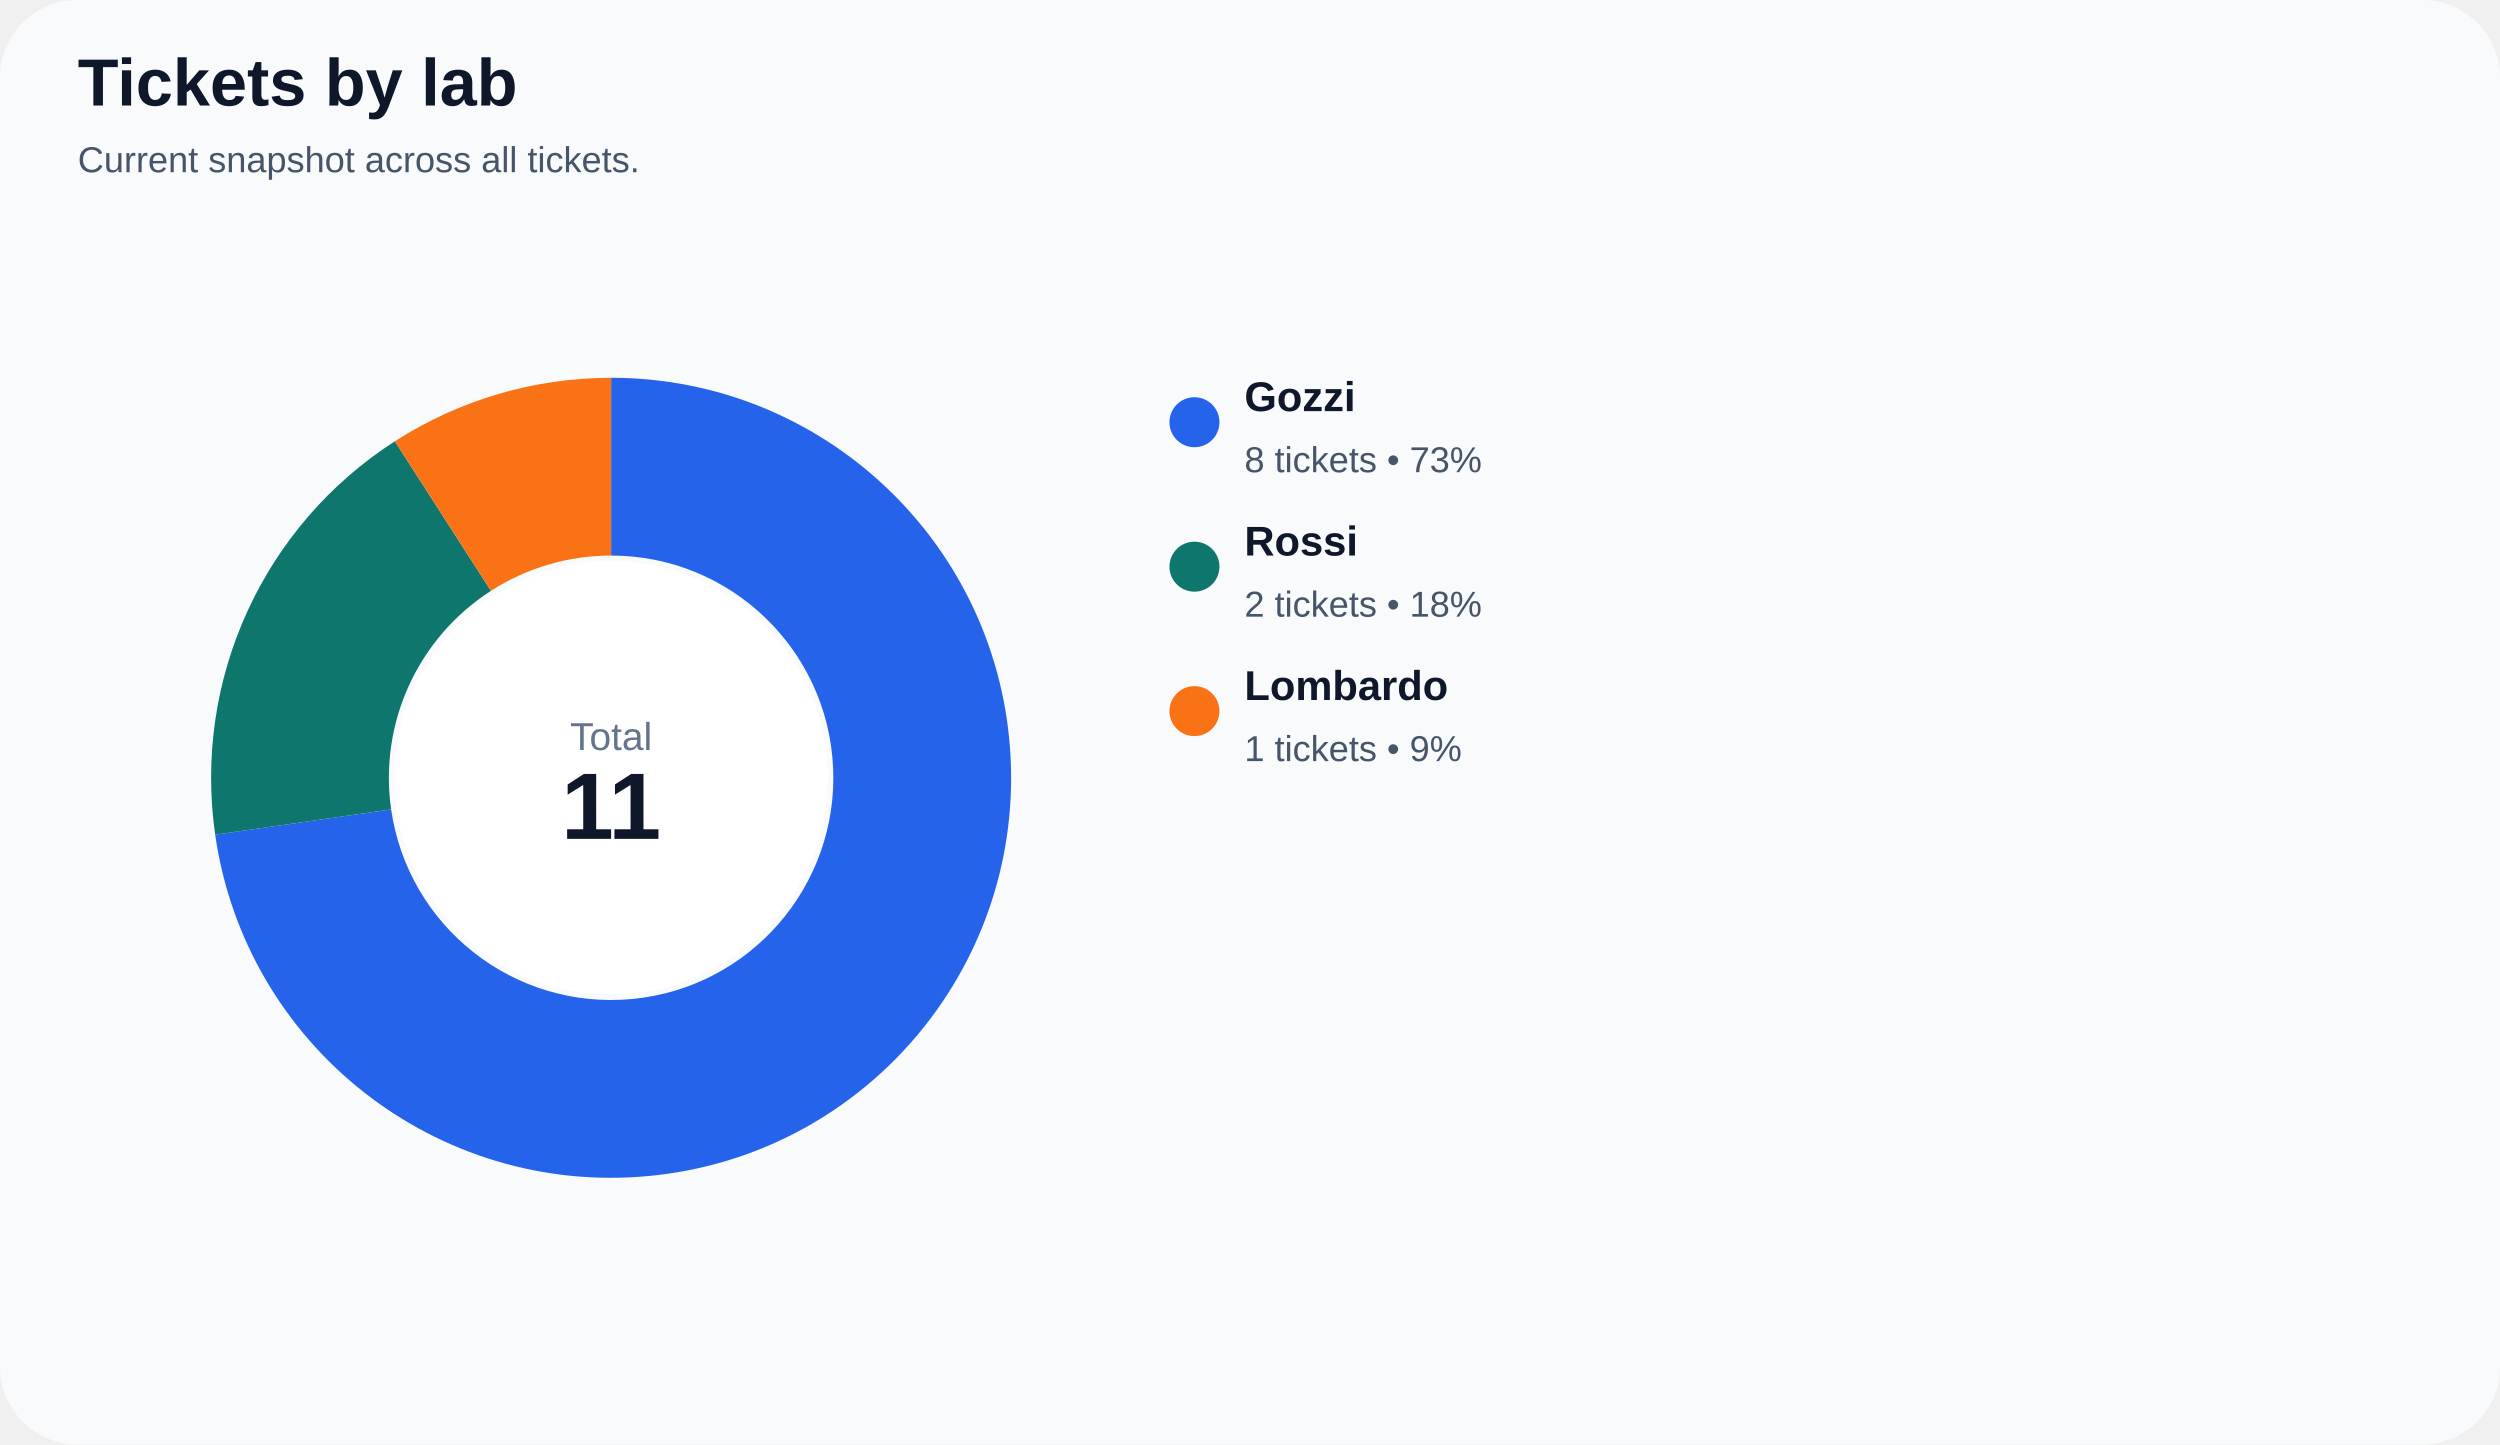
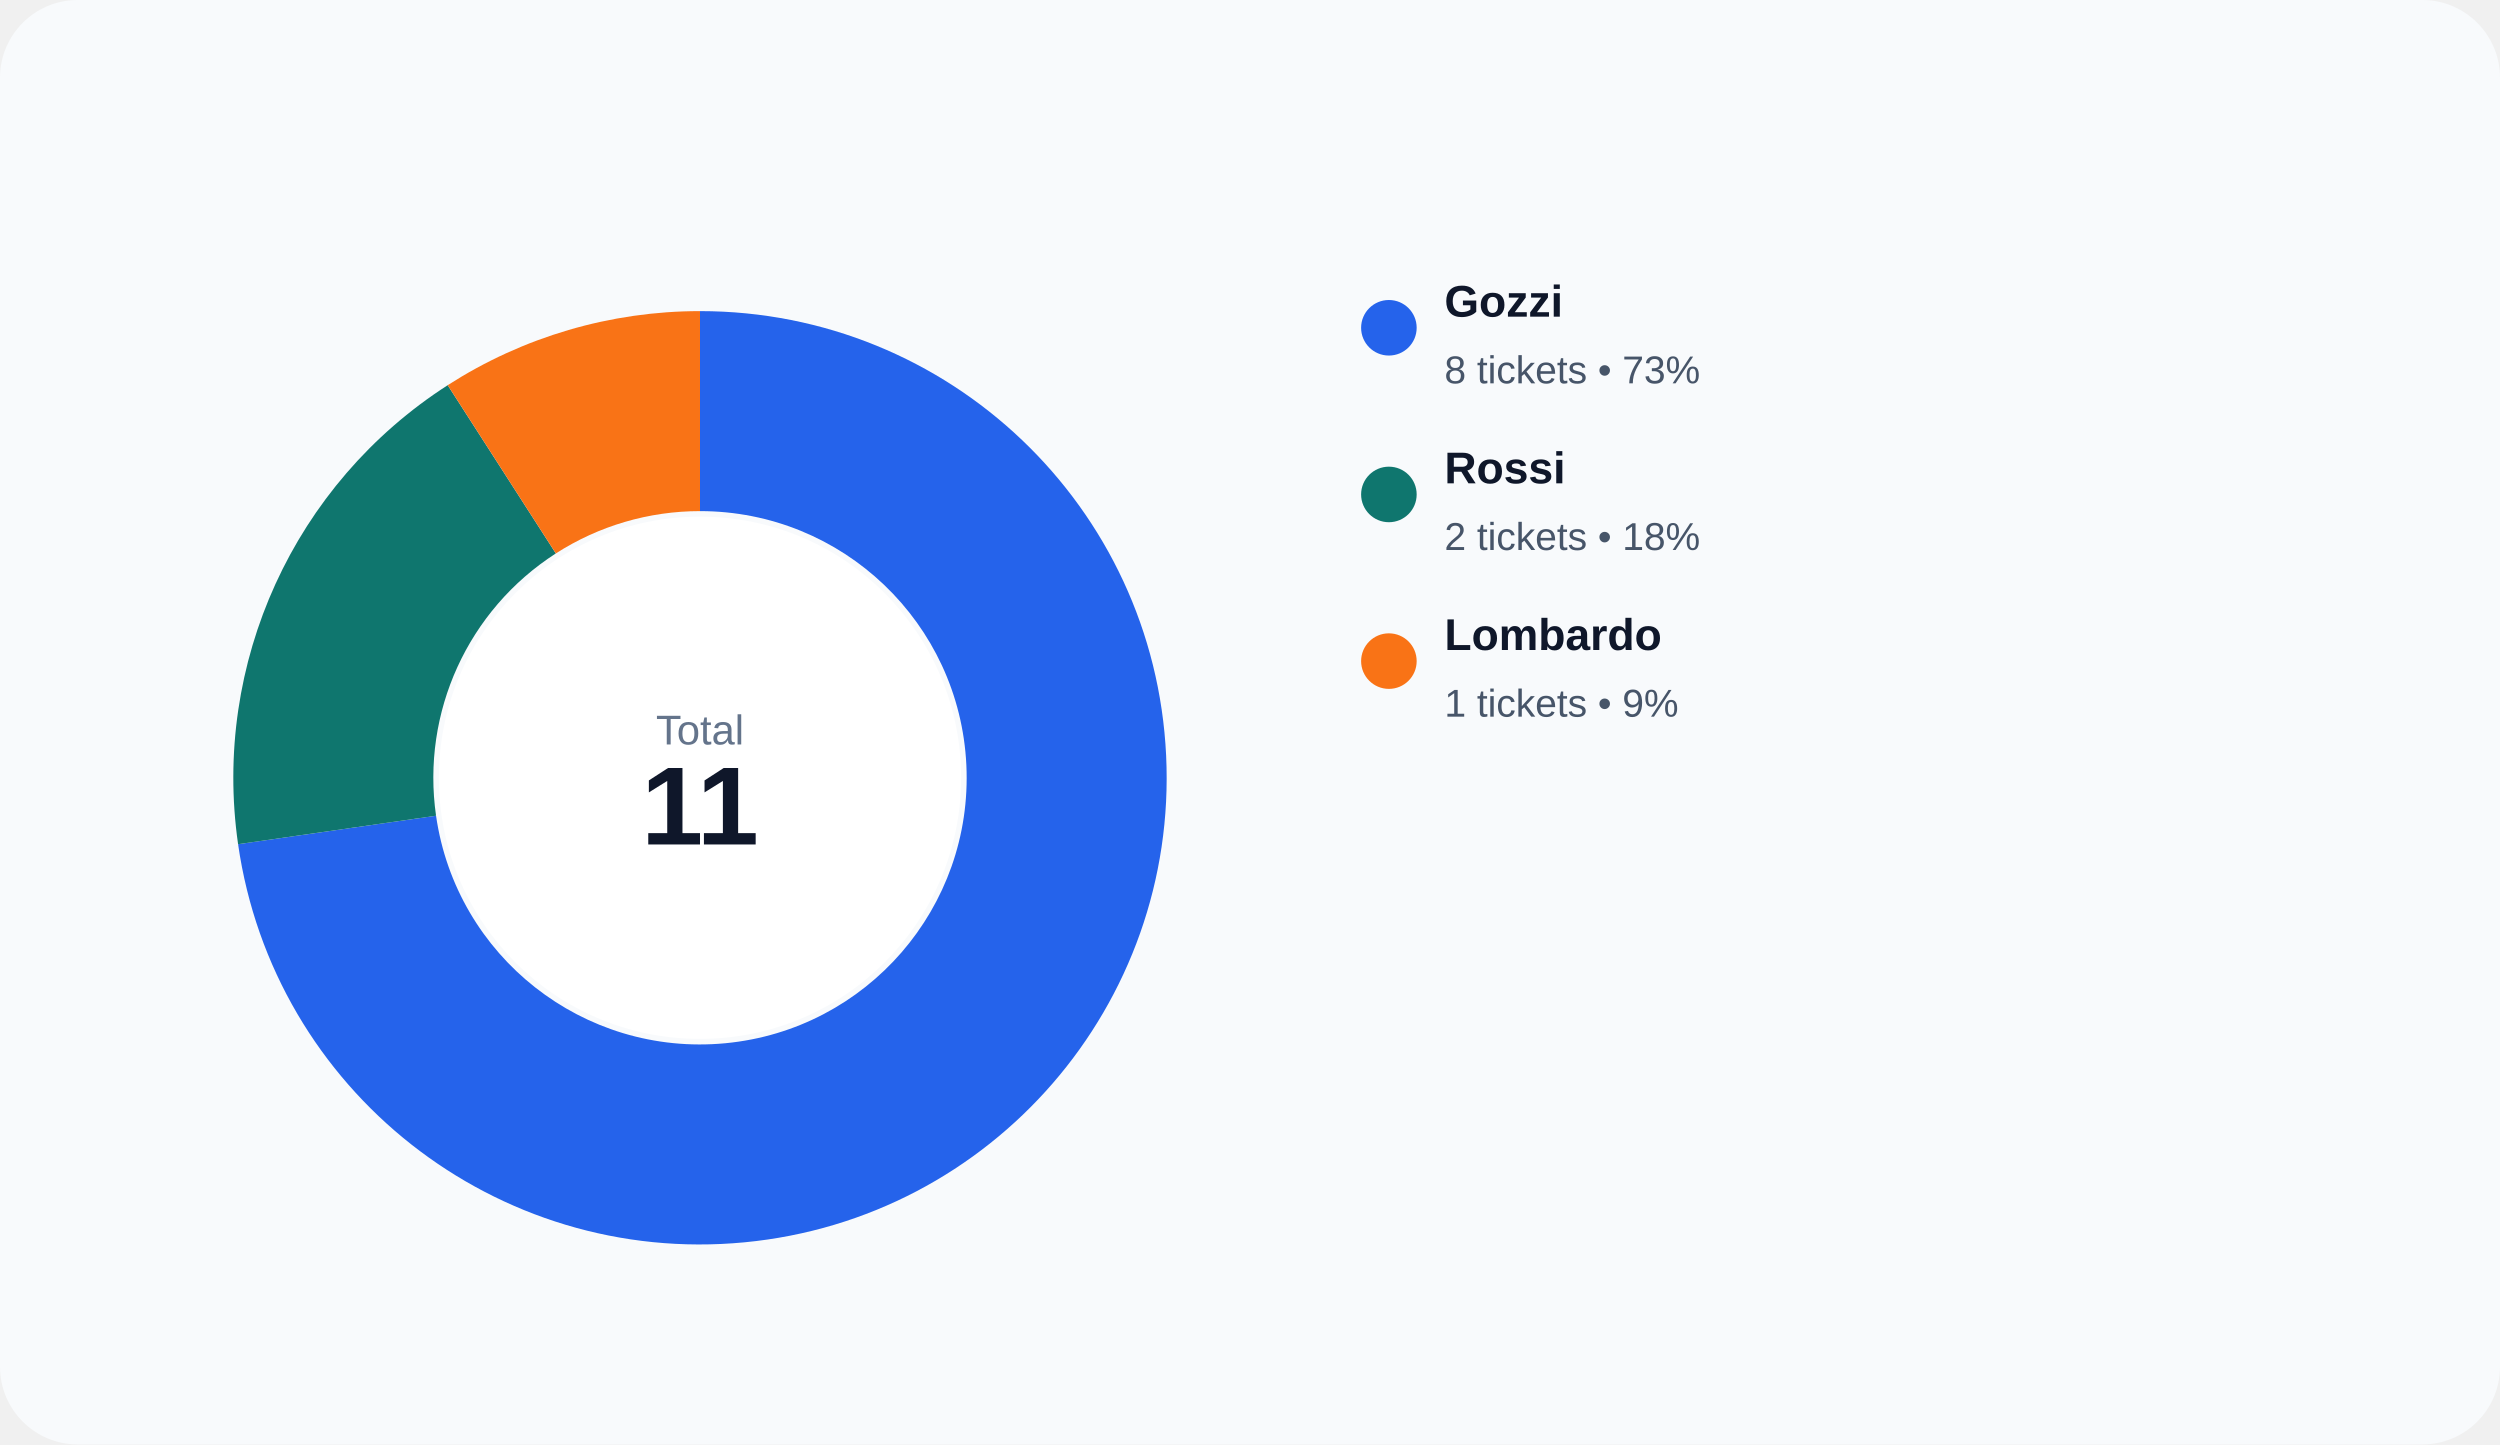
<svg xmlns="http://www.w3.org/2000/svg" width="900" height="520" viewBox="0 0 900 520" role="img">
  <rect width="100%" height="100%" rx="28" fill="#f8fafc" />
-   <text x="28" y="38" fill="#0f172a" font-size="24" font-family="Arial, sans-serif" font-weight="700">Tickets by lab</text>
-   <text x="28" y="62" fill="#475569" font-size="13" font-family="Arial, sans-serif">Current snapshot across all tickets.</text>
-   <path d="M 220.000 136.000 A 144 144 0 1 1 77.466 300.493 L 140.814 291.385 A 80 80 0 1 0 220.000 200.000 Z" fill="#2563eb" />
-   <path d="M 77.466 300.493 A 144 144 0 0 1 142.148 158.859 L 176.749 212.700 A 80 80 0 0 0 140.814 291.385 Z" fill="#0f766e" />
-   <path d="M 142.148 158.859 A 144 144 0 0 1 220.000 136.000 L 220.000 200.000 A 80 80 0 0 0 176.749 212.700 Z" fill="#f97316" />
-   <circle cx="220" cy="280" r="78" fill="#ffffff" />
-   <text x="220" y="270" text-anchor="middle" fill="#64748b" font-size="14" font-family="Arial, sans-serif">Total</text>
-   <text x="220" y="302" text-anchor="middle" fill="#0f172a" font-size="34" font-family="Arial, sans-serif" font-weight="700">11</text>
-   <circle cx="430" cy="152" r="9" fill="#2563eb" />
-   <text x="448" y="148" fill="#0f172a" font-size="15" font-family="Arial, sans-serif" font-weight="600">Gozzi</text>
-   <text x="448" y="170" fill="#475569" font-size="13" font-family="Arial, sans-serif">8 tickets • 73%</text>
-   <circle cx="430" cy="204" r="9" fill="#0f766e" />
-   <text x="448" y="200" fill="#0f172a" font-size="15" font-family="Arial, sans-serif" font-weight="600">Rossi</text>
-   <text x="448" y="222" fill="#475569" font-size="13" font-family="Arial, sans-serif">2 tickets • 18%</text>
-   <circle cx="430" cy="256" r="9" fill="#f97316" />
-   <text x="448" y="252" fill="#0f172a" font-size="15" font-family="Arial, sans-serif" font-weight="600">Lombardo</text>
-   <text x="448" y="274" fill="#475569" font-size="13" font-family="Arial, sans-serif">1 tickets • 9%</text>
+   <path d="M 252.000 112.000 A 168 168 0 1 1 85.710 303.909 L 156.977 293.662 A 96 96 0 1 0 252.000 184.000 Z" fill="#2563eb" />
+   <path d="M 85.710 303.909 A 168 168 0 0 1 161.172 138.669 L 200.098 199.240 A 96 96 0 0 0 156.977 293.662 Z" fill="#0f766e" />
+   <path d="M 161.172 138.669 A 168 168 0 0 1 252.000 112.000 L 252.000 184.000 A 96 96 0 0 0 200.098 199.240 Z" fill="#f97316" />
+   <circle cx="252" cy="280" r="94" fill="#ffffff" />
+   <text x="252" y="268" text-anchor="middle" fill="#64748b" font-size="15" font-family="Arial, sans-serif">Total</text>
+   <text x="252" y="304" text-anchor="middle" fill="#0f172a" font-size="40" font-family="Arial, sans-serif" font-weight="700">11</text>
+   <circle cx="500" cy="118" r="10" fill="#2563eb" />
+   <text x="520" y="114" fill="#0f172a" font-size="16" font-family="Arial, sans-serif" font-weight="600">Gozzi</text>
+   <text x="520" y="138" fill="#475569" font-size="14" font-family="Arial, sans-serif">8 tickets • 73%</text>
+   <circle cx="500" cy="178" r="10" fill="#0f766e" />
+   <text x="520" y="174" fill="#0f172a" font-size="16" font-family="Arial, sans-serif" font-weight="600">Rossi</text>
+   <text x="520" y="198" fill="#475569" font-size="14" font-family="Arial, sans-serif">2 tickets • 18%</text>
+   <circle cx="500" cy="238" r="10" fill="#f97316" />
+   <text x="520" y="234" fill="#0f172a" font-size="16" font-family="Arial, sans-serif" font-weight="600">Lombardo</text>
+   <text x="520" y="258" fill="#475569" font-size="14" font-family="Arial, sans-serif">1 tickets • 9%</text>
</svg>
